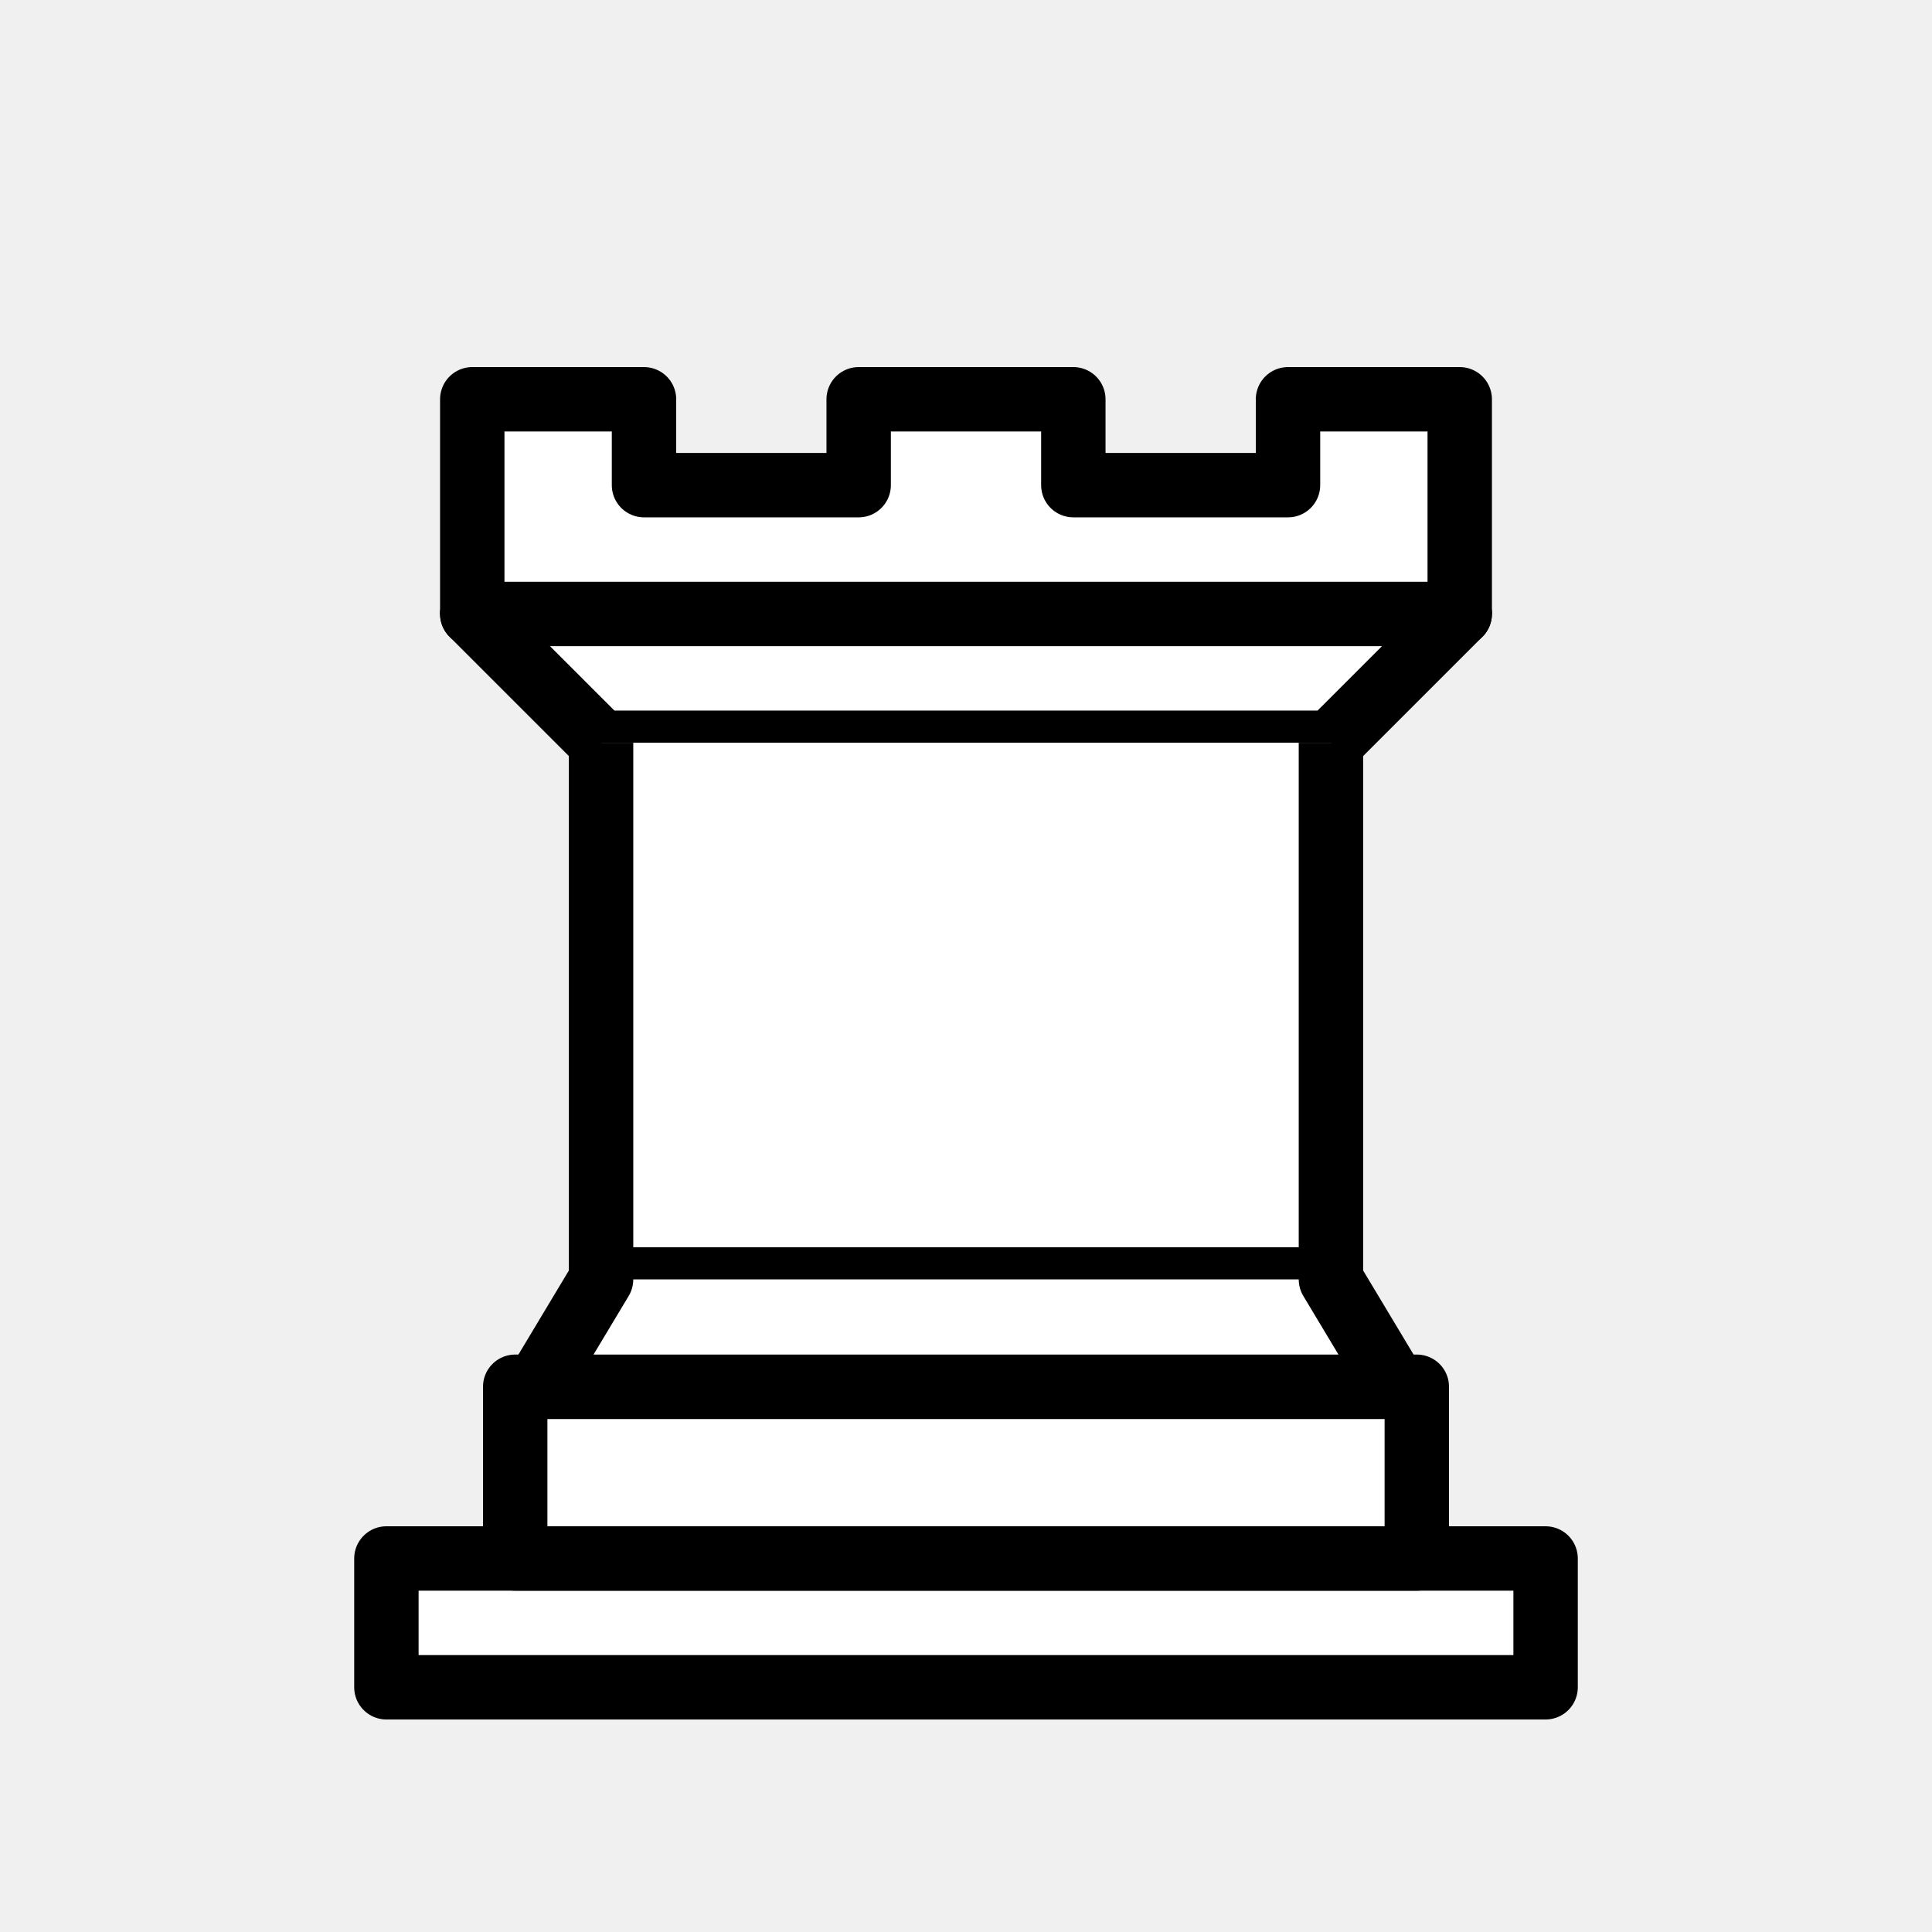
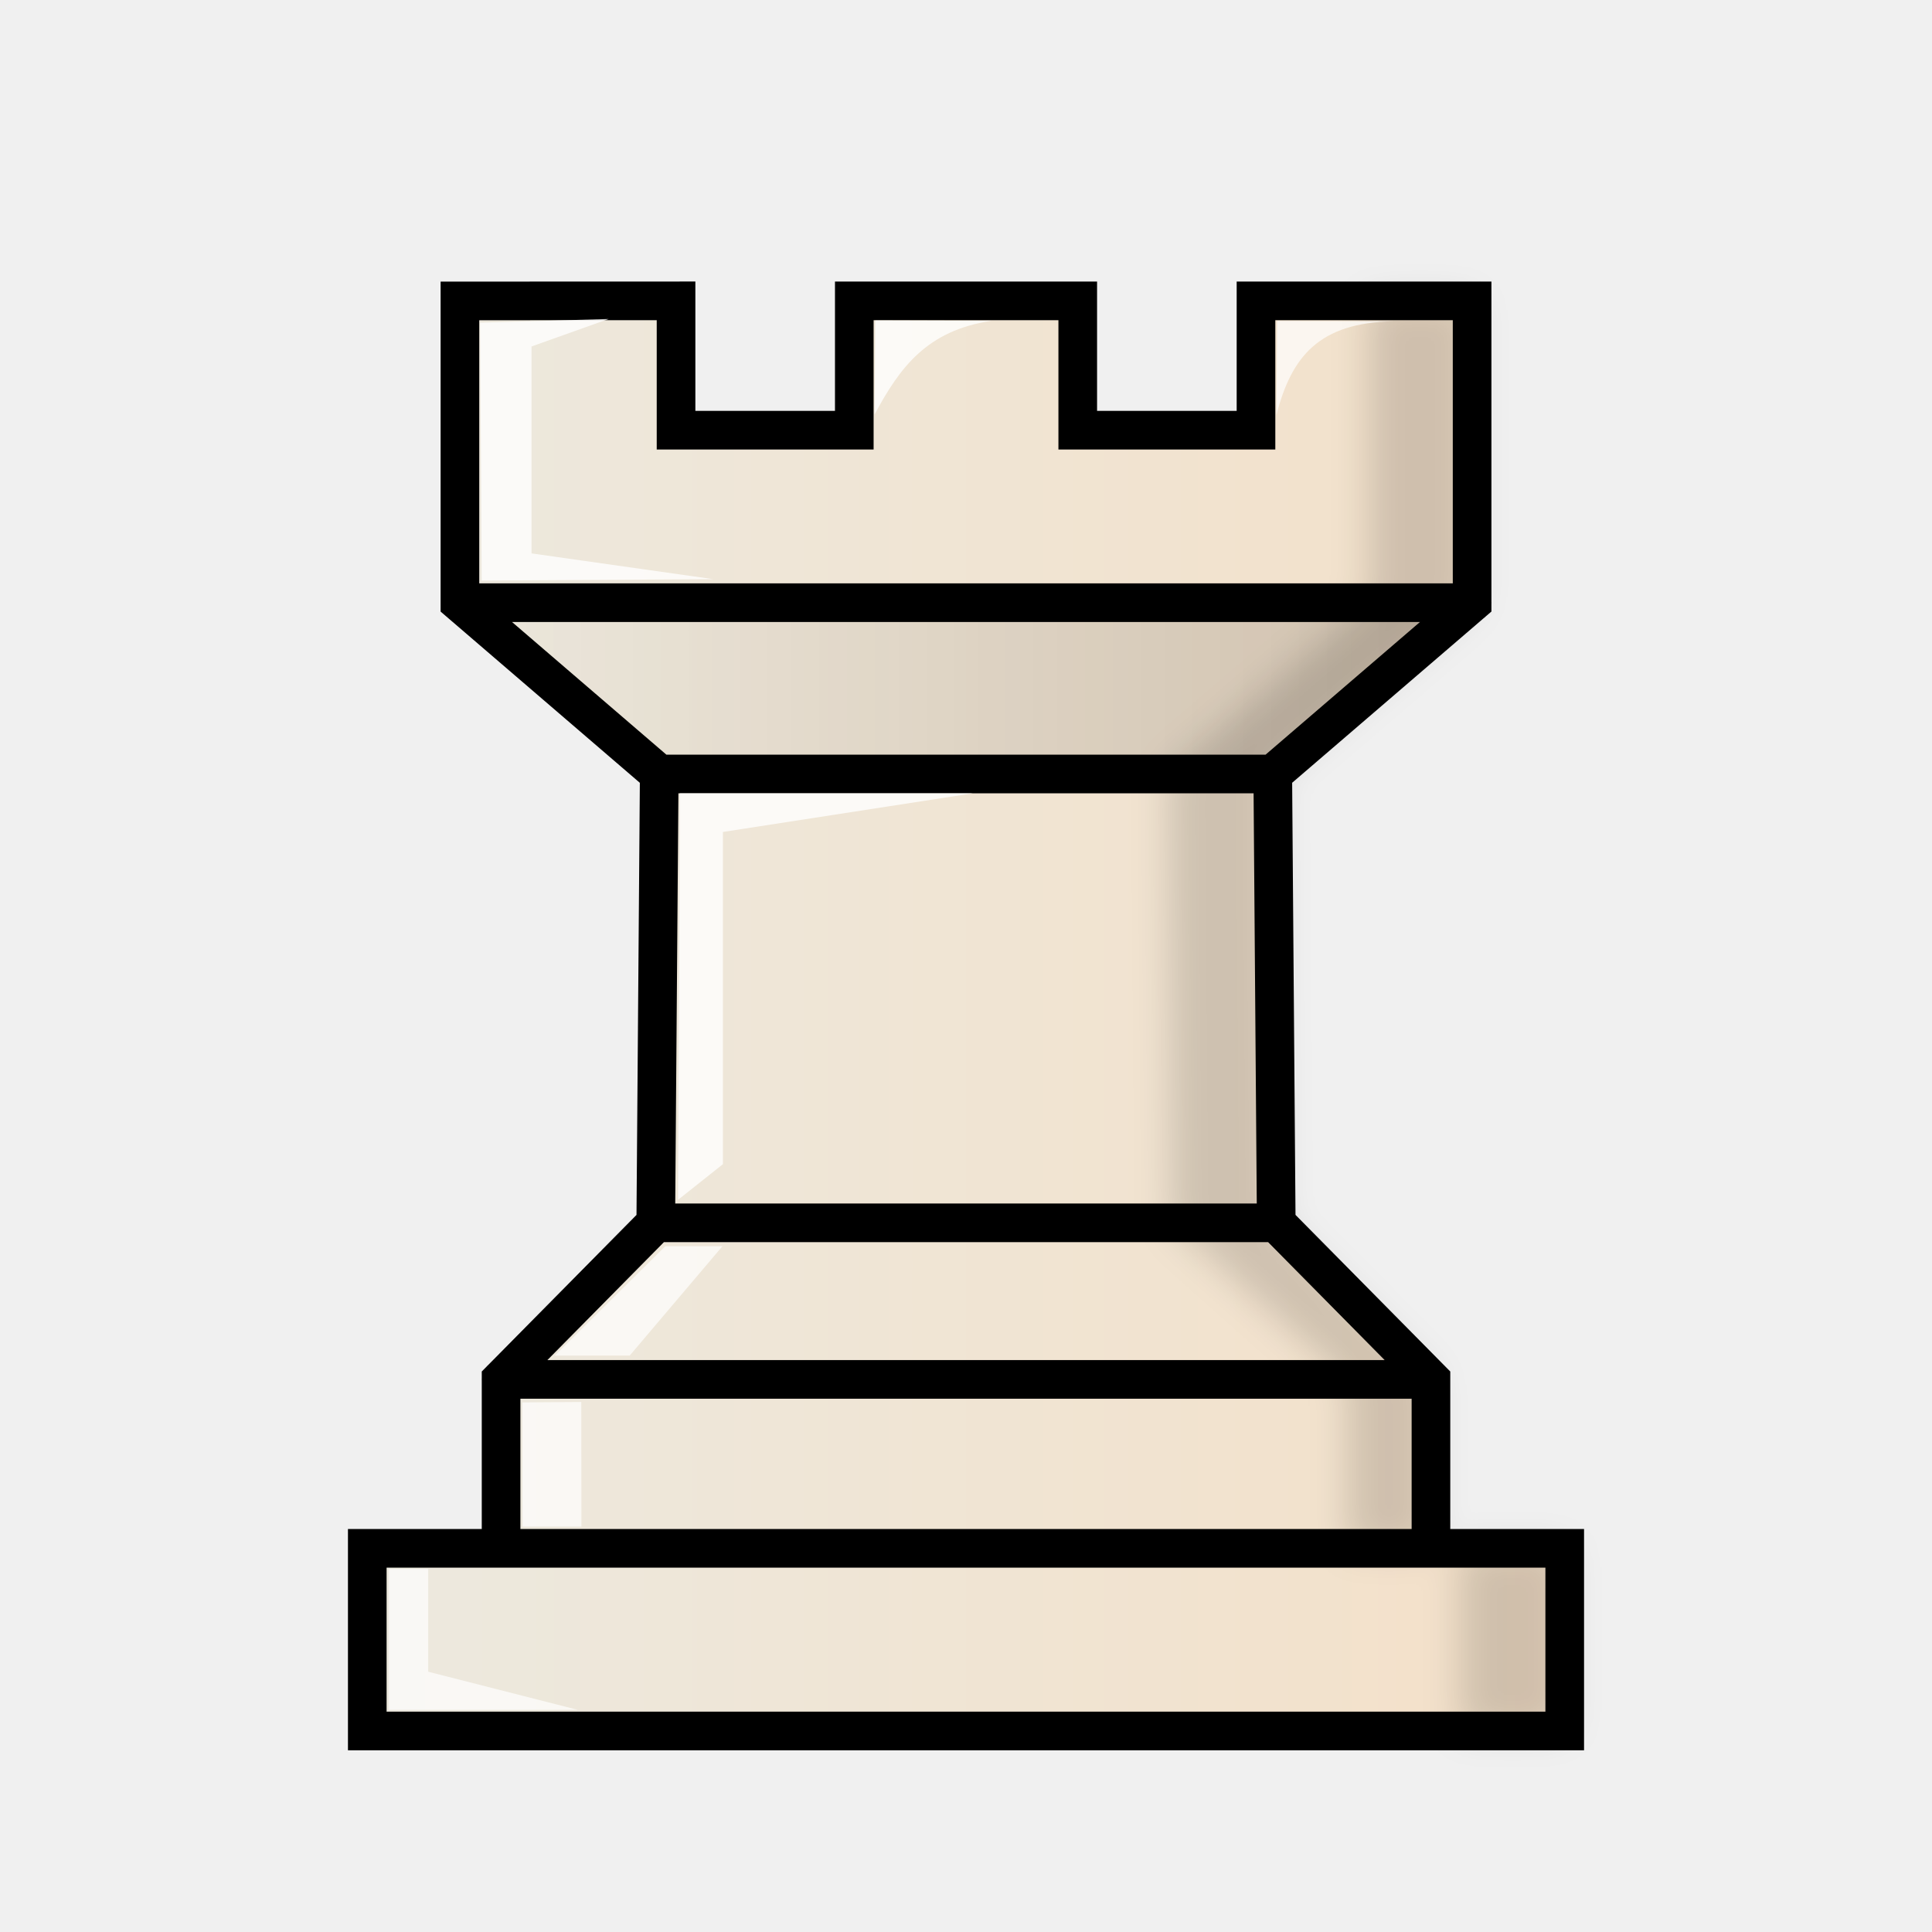
- <svg xmlns="http://www.w3.org/2000/svg" version="1.1" width="45" height="45">
-   <g style="opacity:1; fill:#ffffff; fill-opacity:1; fill-rule:evenodd; stroke:#000000; stroke-width:1.5; stroke-linecap:round;stroke-linejoin:round;stroke-miterlimit:4; stroke-dasharray:none; stroke-opacity:1;" transform="translate(0,0.3)">
-     <path d="M 9,39 L 36,39 L 36,36 L 9,36 L 9,39 z " style="stroke-linecap:butt;" />
-     <path d="M 12,36 L 12,32 L 33,32 L 33,36 L 12,36 z " style="stroke-linecap:butt;" />
-     <path d="M 11,14 L 11,9 L 15,9 L 15,11 L 20,11 L 20,9 L 25,9 L 25,11 L 30,11 L 30,9 L 34,9 L 34,14" style="stroke-linecap:butt;" />
-     <path d="M 34,14 L 31,17 L 14,17 L 11,14" />
-     <path d="M 31,17 L 31,29.5 L 14,29.5 L 14,17" style="stroke-linecap:butt; stroke-linejoin:miter;" />
-     <path d="M 31,29.5 L 32.5,32 L 12.5,32 L 14,29.5" />
-     <path d="M 11,14 L 34,14" style="fill:none; stroke:#000000; stroke-linejoin:miter;" />
-   </g>
+ <svg xmlns="http://www.w3.org/2000/svg" fill-rule="evenodd" clip-rule="evenodd" image-rendering="optimizeQuality" shape-rendering="geometricPrecision" text-rendering="geometricPrecision" viewBox="0 1.5 50 50">
+   <defs>
+     <linearGradient id="a" x1="9.005" x2="40.995" y1="26.762" y2="26.762" gradientTransform="translate(0 1.029)" gradientUnits="userSpaceOnUse">
+       <stop offset="0" stop-color="#ece9df" />
+       <stop offset="1" stop-color="#f4e0c8" />
+     </linearGradient>
+     <linearGradient id="c" x1="-36.133" x2="-9.938" y1="-313.97" y2="-313.97" gradientTransform="matrix(-1 0 0 1 1.964 333.28)" gradientUnits="userSpaceOnUse">
+       <stop offset="0" />
+       <stop offset="1" stop-opacity="0" />
+     </linearGradient>
+     <filter id="b" width="1.223" height="1.061" x="-.112" y="-.03" color-interpolation-filters="sRGB">
+       <feGaussianBlur stdDeviation=".463" />
+     </filter>
+   </defs>
+   <path fill="url(#a)" stroke="#000" stroke-linecap="round" d="M12.973 41.57h24.121m-24.127-4.371h24.066m-20.061-4.052H33.03M17.062 21.53h15.879m-21.038-4.432h26.196m-26.196-7.81v7.81l5.158 4.433-.09 11.618-4.003 4.051v4.371H9.505v4.726h30.99V41.57h-3.462V37.2l-4.004-4.052-.09-11.618 5.159-4.433v-7.81h-5.593v3.347h-4.613V9.286h-5.783v3.348h-4.613V9.286z" />
+   <path d="M46.199-268.38v7.725l-5.02 4.386.089 11.489 4.413 4.006v4.323h2.829v4.673h2.632v-4.673h-3.358v-4.322L43.9-244.78l-.088-11.492 5.002-4.383v-7.725z" filter="url(#b)" opacity=".15" style="mix-blend-mode:normal" transform="matrix(1.031 0 0 1.0112 -12.232 280.67)" />
+   <path fill="#fff" d="m12.466 16.525-.041-6.675 3.328-.095-1.997.711v5.356l4.704.667zm5.13 5.506h7.58l-6.467 1v8.598l-1.161.922z" opacity=".8" style="mix-blend-mode:normal" />
+   <path fill="#fff" d="m14.358 36.582 2.86-2.83h1.479l-2.4 2.83zm-.84 1.212.005 3.214h1.524l-.003-3.225zm-3.451 4.31h1.015v2.66l3.872.987h-4.887z" opacity=".7" style="mix-blend-mode:normal" />
+   <path fill="#fff" d="m22.651 9.794-.017 2.433c.658-1.23 1.363-2.176 3.026-2.424z" opacity=".8" style="mix-blend-mode:normal" />
+   <path fill="#fff" d="m33.051 9.807-.017 2.433c.388-1.52 1.111-2.39 3.026-2.425z" opacity=".7" style="mix-blend-mode:normal" />
+   <path fill="url(#c)" d="M38.098 17.097H11.903l5.16 4.433H32.94z" opacity=".15" />
</svg>
